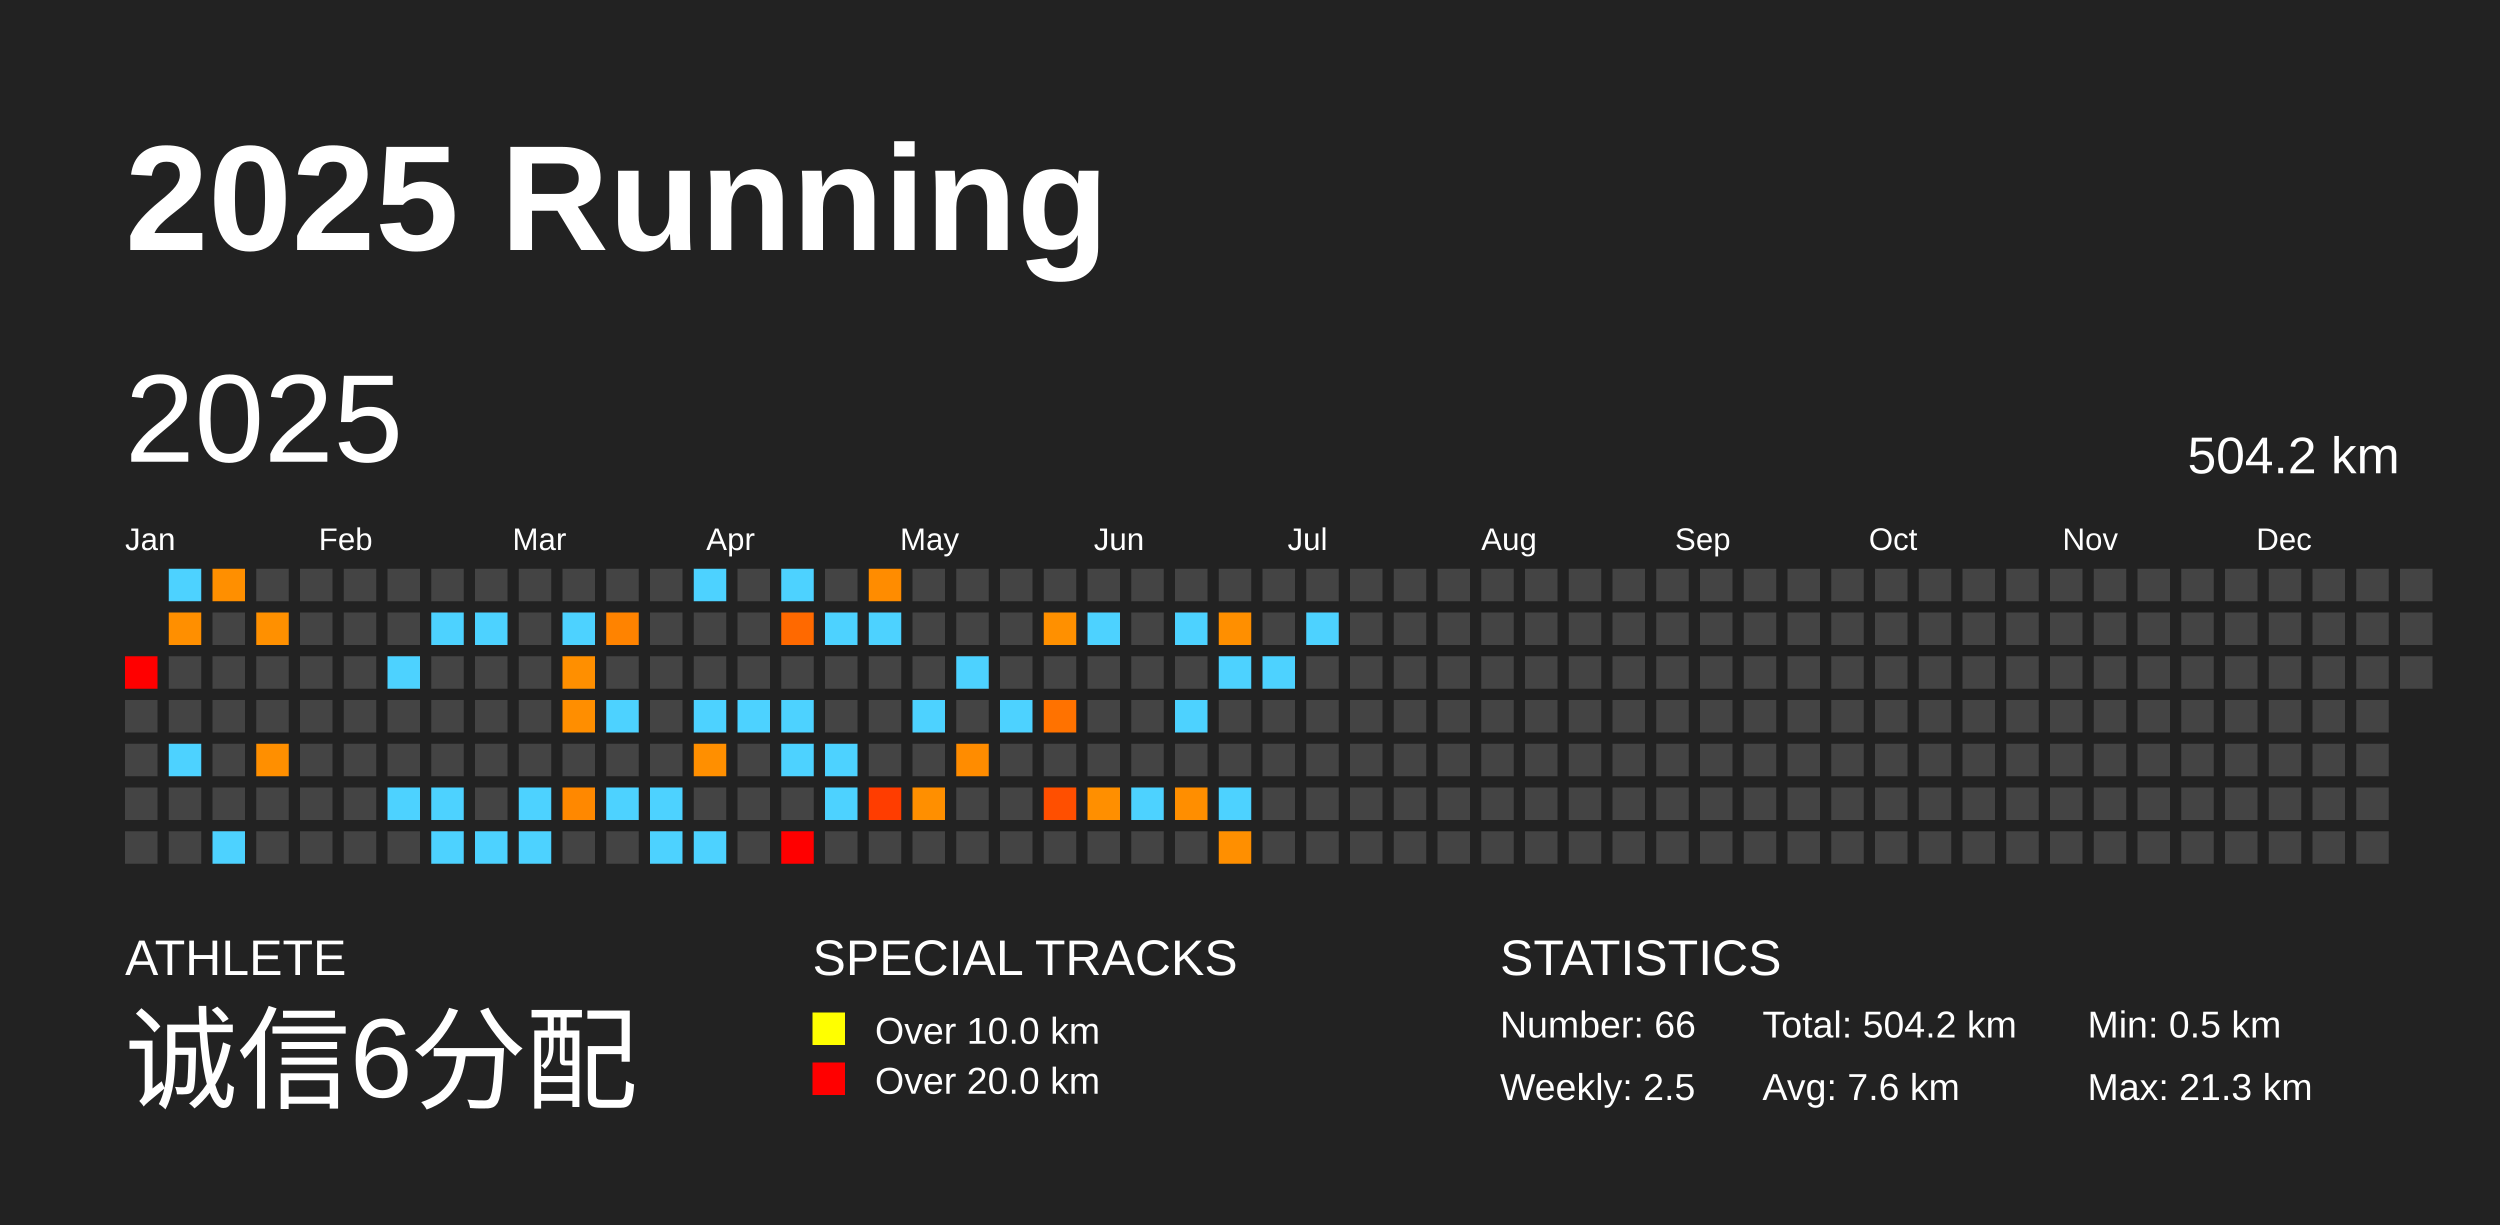
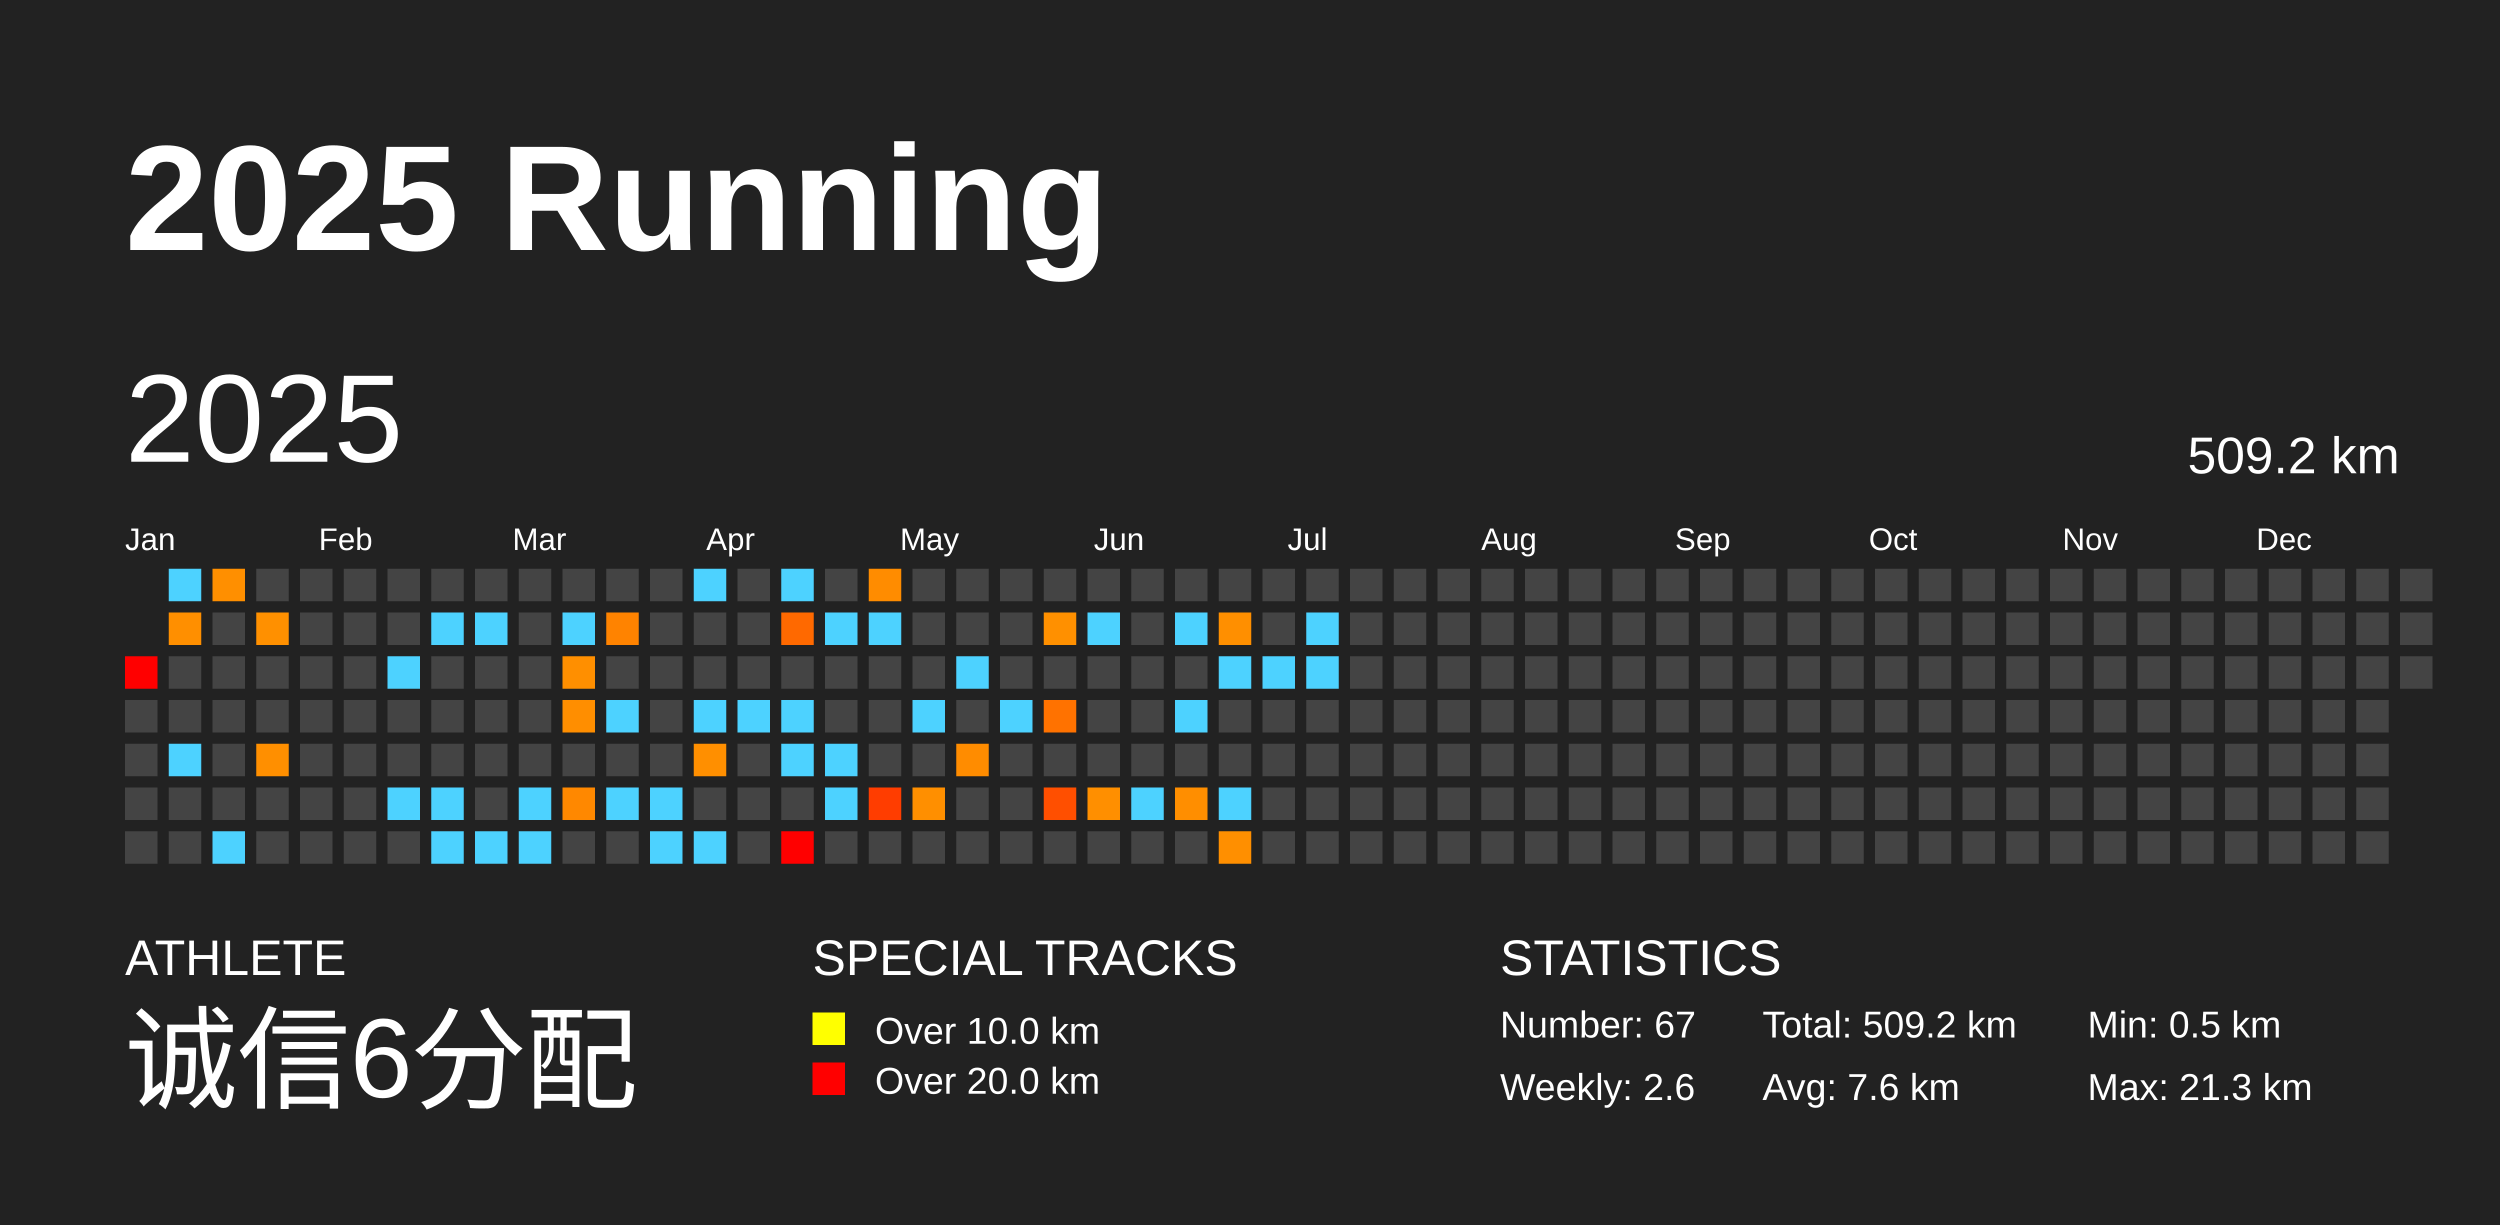
<svg xmlns="http://www.w3.org/2000/svg" baseProfile="full" height="98mm" version="1.1" viewBox="0,0,200,98" width="200mm">
  <defs />
  <rect fill="#222222" height="98" width="200" x="0" y="0" />
  <text fill="#FFFFFF" style="font-size:12px; font-family:Arial; font-weight:bold;" x="10" y="20">2025 Running</text>
  <text fill="#FFFFFF" style="font-size:4px; font-family:Arial" x="10" y="78">ATHLETE</text>
  <text fill="#FFFFFF" style="font-size:9px; font-family:Arial" x="10" y="88">诚信6分配</text>
  <text fill="#FFFFFF" style="font-size:4px; font-family:Arial" x="65" y="78">SPECIAL TRACKS</text>
  <rect fill="yellow" height="2.6" width="2.6" x="65" y="81" />
  <text fill="#FFFFFF" style="font-size:3px; font-family:Arial" x="70" y="83.5">Over 10.0 km</text>
  <rect fill="red" height="2.6" width="2.6" x="65" y="85" />
  <text fill="#FFFFFF" style="font-size:3px; font-family:Arial" x="70" y="87.5">Over 20.0 km</text>
  <text fill="#FFFFFF" style="font-size:4px; font-family:Arial" x="120" y="78">STATISTICS</text>
-   <text fill="#FFFFFF" style="font-size:3px; font-family:Arial" x="120" y="83">Number: 66</text>
-   <text fill="#FFFFFF" style="font-size:3px; font-family:Arial" x="120" y="88">Weekly: 2.5</text>
-   <text fill="#FFFFFF" style="font-size:3px; font-family:Arial" x="141" y="83">Total: 504.2 km</text>
+   <text fill="#FFFFFF" style="font-size:3px; font-family:Arial" x="120" y="83">Number: 67</text>
+   <text fill="#FFFFFF" style="font-size:3px; font-family:Arial" x="120" y="88">Weekly: 2.6</text>
+   <text fill="#FFFFFF" style="font-size:3px; font-family:Arial" x="141" y="83">Total: 509.2 km</text>
  <text fill="#FFFFFF" style="font-size:3px; font-family:Arial" x="141" y="88">Avg: 7.6 km</text>
  <text fill="#FFFFFF" style="font-size:3px; font-family:Arial" x="167" y="83">Min: 0.5 km</text>
  <text fill="#FFFFFF" style="font-size:3px; font-family:Arial" x="167" y="88">Max: 21.3 km</text>
  <text dominant-baseline="hanging" fill="#FFFFFF" style="font-size:10.0px; font-family:Arial;" x="10" y="30">2025</text>
-   <text dominant-baseline="hanging" fill="#FFFFFF" style="font-size:4.125px; font-family:Arial;" x="175" y="35">504.2 km</text>
+   <text dominant-baseline="hanging" fill="#FFFFFF" style="font-size:4.125px; font-family:Arial;" x="175" y="35">509.2 km</text>
  <text fill="#FFFFFF" style="font-size:2.5px; font-family:Arial" x="10.0" y="44">Jan</text>
  <text fill="#FFFFFF" style="font-size:2.5px; font-family:Arial" x="25.5" y="44">Feb</text>
  <text fill="#FFFFFF" style="font-size:2.5px; font-family:Arial" x="41.0" y="44">Mar</text>
  <text fill="#FFFFFF" style="font-size:2.5px; font-family:Arial" x="56.5" y="44">Apr</text>
  <text fill="#FFFFFF" style="font-size:2.5px; font-family:Arial" x="72.0" y="44">May</text>
  <text fill="#FFFFFF" style="font-size:2.5px; font-family:Arial" x="87.5" y="44">Jun</text>
  <text fill="#FFFFFF" style="font-size:2.5px; font-family:Arial" x="103.0" y="44">Jul</text>
  <text fill="#FFFFFF" style="font-size:2.5px; font-family:Arial" x="118.5" y="44">Aug</text>
  <text fill="#FFFFFF" style="font-size:2.5px; font-family:Arial" x="134.0" y="44">Sep</text>
  <text fill="#FFFFFF" style="font-size:2.5px; font-family:Arial" x="149.5" y="44">Oct</text>
  <text fill="#FFFFFF" style="font-size:2.5px; font-family:Arial" x="165.0" y="44">Nov</text>
  <text fill="#FFFFFF" style="font-size:2.5px; font-family:Arial" x="180.5" y="44">Dec</text>
  <rect fill="red" height="2.6" width="2.6" x="10.0" y="52.5" />
  <rect fill="#444444" height="2.6" width="2.6" x="10.0" y="56.0" />
  <rect fill="#444444" height="2.6" width="2.6" x="10.0" y="59.5" />
  <rect fill="#444444" height="2.6" width="2.6" x="10.0" y="63.0" />
  <rect fill="#444444" height="2.6" width="2.6" x="10.0" y="66.5" />
  <rect fill="#4dd2ff" height="2.6" width="2.6" x="13.5" y="45.5" />
  <rect fill="#ff8f00" height="2.6" width="2.6" x="13.5" y="49.0" />
  <rect fill="#444444" height="2.6" width="2.6" x="13.5" y="52.5" />
  <rect fill="#444444" height="2.6" width="2.6" x="13.5" y="56.0" />
  <rect fill="#4dd2ff" height="2.6" width="2.6" x="13.5" y="59.5" />
  <rect fill="#444444" height="2.6" width="2.6" x="13.5" y="63.0" />
  <rect fill="#444444" height="2.6" width="2.6" x="13.5" y="66.5" />
  <rect fill="#ff8f00" height="2.6" width="2.6" x="17.0" y="45.5" />
  <rect fill="#444444" height="2.6" width="2.6" x="17.0" y="49.0" />
  <rect fill="#444444" height="2.6" width="2.6" x="17.0" y="52.5" />
  <rect fill="#444444" height="2.6" width="2.6" x="17.0" y="56.0" />
  <rect fill="#444444" height="2.6" width="2.6" x="17.0" y="59.5" />
  <rect fill="#444444" height="2.6" width="2.6" x="17.0" y="63.0" />
  <rect fill="#4dd2ff" height="2.6" width="2.6" x="17.0" y="66.5" />
  <rect fill="#444444" height="2.6" width="2.6" x="20.5" y="45.5" />
  <rect fill="#ff9000" height="2.6" width="2.6" x="20.5" y="49.0" />
  <rect fill="#444444" height="2.6" width="2.6" x="20.5" y="52.5" />
  <rect fill="#444444" height="2.6" width="2.6" x="20.5" y="56.0" />
  <rect fill="#ff8f00" height="2.6" width="2.6" x="20.5" y="59.5" />
  <rect fill="#444444" height="2.6" width="2.6" x="20.5" y="63.0" />
  <rect fill="#444444" height="2.6" width="2.6" x="20.5" y="66.5" />
  <rect fill="#444444" height="2.6" width="2.6" x="24.0" y="45.5" />
  <rect fill="#444444" height="2.6" width="2.6" x="24.0" y="49.0" />
  <rect fill="#444444" height="2.6" width="2.6" x="24.0" y="52.5" />
  <rect fill="#444444" height="2.6" width="2.6" x="24.0" y="56.0" />
  <rect fill="#444444" height="2.6" width="2.6" x="24.0" y="59.5" />
  <rect fill="#444444" height="2.6" width="2.6" x="24.0" y="63.0" />
  <rect fill="#444444" height="2.6" width="2.6" x="24.0" y="66.5" />
  <rect fill="#444444" height="2.6" width="2.6" x="27.5" y="45.5" />
  <rect fill="#444444" height="2.6" width="2.6" x="27.5" y="49.0" />
  <rect fill="#444444" height="2.6" width="2.6" x="27.5" y="52.5" />
  <rect fill="#444444" height="2.6" width="2.6" x="27.5" y="56.0" />
  <rect fill="#444444" height="2.6" width="2.6" x="27.5" y="59.5" />
  <rect fill="#444444" height="2.6" width="2.6" x="27.5" y="63.0" />
  <rect fill="#444444" height="2.6" width="2.6" x="27.5" y="66.5" />
  <rect fill="#444444" height="2.6" width="2.6" x="31.0" y="45.5" />
  <rect fill="#444444" height="2.6" width="2.6" x="31.0" y="49.0" />
  <rect fill="#4dd2ff" height="2.6" width="2.6" x="31.0" y="52.5" />
  <rect fill="#444444" height="2.6" width="2.6" x="31.0" y="56.0" />
  <rect fill="#444444" height="2.6" width="2.6" x="31.0" y="59.5" />
  <rect fill="#4dd2ff" height="2.6" width="2.6" x="31.0" y="63.0" />
  <rect fill="#444444" height="2.6" width="2.6" x="31.0" y="66.5" />
  <rect fill="#444444" height="2.6" width="2.6" x="34.5" y="45.5" />
  <rect fill="#4dd2ff" height="2.6" width="2.6" x="34.5" y="49.0" />
  <rect fill="#444444" height="2.6" width="2.6" x="34.5" y="52.5" />
  <rect fill="#444444" height="2.6" width="2.6" x="34.5" y="56.0" />
  <rect fill="#444444" height="2.6" width="2.6" x="34.5" y="59.5" />
  <rect fill="#4dd2ff" height="2.6" width="2.6" x="34.5" y="63.0" />
  <rect fill="#4dd2ff" height="2.6" width="2.6" x="34.5" y="66.5" />
  <rect fill="#444444" height="2.6" width="2.6" x="38.0" y="45.5" />
  <rect fill="#4dd2ff" height="2.6" width="2.6" x="38.0" y="49.0" />
  <rect fill="#444444" height="2.6" width="2.6" x="38.0" y="52.5" />
  <rect fill="#444444" height="2.6" width="2.6" x="38.0" y="56.0" />
  <rect fill="#444444" height="2.6" width="2.6" x="38.0" y="59.5" />
  <rect fill="#444444" height="2.6" width="2.6" x="38.0" y="63.0" />
  <rect fill="#4dd2ff" height="2.6" width="2.6" x="38.0" y="66.5" />
  <rect fill="#444444" height="2.6" width="2.6" x="41.5" y="45.5" />
  <rect fill="#444444" height="2.6" width="2.6" x="41.5" y="49.0" />
  <rect fill="#444444" height="2.6" width="2.6" x="41.5" y="52.5" />
  <rect fill="#444444" height="2.6" width="2.6" x="41.5" y="56.0" />
  <rect fill="#444444" height="2.6" width="2.6" x="41.5" y="59.5" />
  <rect fill="#4dd2ff" height="2.6" width="2.6" x="41.5" y="63.0" />
  <rect fill="#4dd2ff" height="2.6" width="2.6" x="41.5" y="66.5" />
  <rect fill="#444444" height="2.6" width="2.6" x="45.0" y="45.5" />
  <rect fill="#4dd2ff" height="2.6" width="2.6" x="45.0" y="49.0" />
  <rect fill="#ff8f00" height="2.6" width="2.6" x="45.0" y="52.5" />
  <rect fill="#ff8e00" height="2.6" width="2.6" x="45.0" y="56.0" />
  <rect fill="#444444" height="2.6" width="2.6" x="45.0" y="59.5" />
  <rect fill="#ff8800" height="2.6" width="2.6" x="45.0" y="63.0" />
  <rect fill="#444444" height="2.6" width="2.6" x="45.0" y="66.5" />
  <rect fill="#444444" height="2.6" width="2.6" x="48.5" y="45.5" />
  <rect fill="#ff8300" height="2.6" width="2.6" x="48.5" y="49.0" />
  <rect fill="#444444" height="2.6" width="2.6" x="48.5" y="52.5" />
  <rect fill="#4dd2ff" height="2.6" width="2.6" x="48.5" y="56.0" />
  <rect fill="#444444" height="2.6" width="2.6" x="48.5" y="59.5" />
  <rect fill="#4dd2ff" height="2.6" width="2.6" x="48.5" y="63.0" />
  <rect fill="#444444" height="2.6" width="2.6" x="48.5" y="66.5" />
  <rect fill="#444444" height="2.6" width="2.6" x="52.0" y="45.5" />
  <rect fill="#444444" height="2.6" width="2.6" x="52.0" y="49.0" />
  <rect fill="#444444" height="2.6" width="2.6" x="52.0" y="52.5" />
  <rect fill="#444444" height="2.6" width="2.6" x="52.0" y="56.0" />
  <rect fill="#444444" height="2.6" width="2.6" x="52.0" y="59.5" />
  <rect fill="#4dd2ff" height="2.6" width="2.6" x="52.0" y="63.0" />
  <rect fill="#4dd2ff" height="2.6" width="2.6" x="52.0" y="66.5" />
  <rect fill="#4dd2ff" height="2.6" width="2.6" x="55.5" y="45.5" />
  <rect fill="#444444" height="2.6" width="2.6" x="55.5" y="49.0" />
  <rect fill="#444444" height="2.6" width="2.6" x="55.5" y="52.5" />
  <rect fill="#4dd2ff" height="2.6" width="2.6" x="55.5" y="56.0" />
  <rect fill="#ff8f00" height="2.6" width="2.6" x="55.5" y="59.5" />
  <rect fill="#444444" height="2.6" width="2.6" x="55.5" y="63.0" />
  <rect fill="#4dd2ff" height="2.6" width="2.6" x="55.5" y="66.5" />
  <rect fill="#444444" height="2.6" width="2.6" x="59.0" y="45.5" />
  <rect fill="#444444" height="2.6" width="2.6" x="59.0" y="49.0" />
  <rect fill="#444444" height="2.6" width="2.6" x="59.0" y="52.5" />
  <rect fill="#4dd2ff" height="2.6" width="2.6" x="59.0" y="56.0" />
  <rect fill="#444444" height="2.6" width="2.6" x="59.0" y="59.5" />
  <rect fill="#444444" height="2.6" width="2.6" x="59.0" y="63.0" />
  <rect fill="#444444" height="2.6" width="2.6" x="59.0" y="66.5" />
  <rect fill="#4dd2ff" height="2.6" width="2.6" x="62.5" y="45.5" />
  <rect fill="#ff6900" height="2.6" width="2.6" x="62.5" y="49.0" />
  <rect fill="#444444" height="2.6" width="2.6" x="62.5" y="52.5" />
  <rect fill="#4dd2ff" height="2.6" width="2.6" x="62.5" y="56.0" />
  <rect fill="#4dd2ff" height="2.6" width="2.6" x="62.5" y="59.5" />
  <rect fill="#444444" height="2.6" width="2.6" x="62.5" y="63.0" />
  <rect fill="red" height="2.6" width="2.6" x="62.5" y="66.5" />
  <rect fill="#444444" height="2.6" width="2.6" x="66.0" y="45.5" />
  <rect fill="#4dd2ff" height="2.6" width="2.6" x="66.0" y="49.0" />
  <rect fill="#444444" height="2.6" width="2.6" x="66.0" y="52.5" />
  <rect fill="#444444" height="2.6" width="2.6" x="66.0" y="56.0" />
  <rect fill="#4dd2ff" height="2.6" width="2.6" x="66.0" y="59.5" />
  <rect fill="#4dd2ff" height="2.6" width="2.6" x="66.0" y="63.0" />
  <rect fill="#444444" height="2.6" width="2.6" x="66.0" y="66.5" />
  <rect fill="#ff8c00" height="2.6" width="2.6" x="69.5" y="45.5" />
  <rect fill="#4dd2ff" height="2.6" width="2.6" x="69.5" y="49.0" />
  <rect fill="#444444" height="2.6" width="2.6" x="69.5" y="52.5" />
  <rect fill="#444444" height="2.6" width="2.6" x="69.5" y="56.0" />
  <rect fill="#444444" height="2.6" width="2.6" x="69.5" y="59.5" />
  <rect fill="#ff3d00" height="2.6" width="2.6" x="69.5" y="63.0" />
  <rect fill="#444444" height="2.6" width="2.6" x="69.5" y="66.5" />
  <rect fill="#444444" height="2.6" width="2.6" x="73.0" y="45.5" />
  <rect fill="#444444" height="2.6" width="2.6" x="73.0" y="49.0" />
  <rect fill="#444444" height="2.6" width="2.6" x="73.0" y="52.5" />
  <rect fill="#4dd2ff" height="2.6" width="2.6" x="73.0" y="56.0" />
  <rect fill="#444444" height="2.6" width="2.6" x="73.0" y="59.5" />
  <rect fill="#ff8f00" height="2.6" width="2.6" x="73.0" y="63.0" />
  <rect fill="#444444" height="2.6" width="2.6" x="73.0" y="66.5" />
  <rect fill="#444444" height="2.6" width="2.6" x="76.5" y="45.5" />
  <rect fill="#444444" height="2.6" width="2.6" x="76.5" y="49.0" />
  <rect fill="#4dd2ff" height="2.6" width="2.6" x="76.5" y="52.5" />
  <rect fill="#444444" height="2.6" width="2.6" x="76.5" y="56.0" />
  <rect fill="#ff8c00" height="2.6" width="2.6" x="76.5" y="59.5" />
  <rect fill="#444444" height="2.6" width="2.6" x="76.5" y="63.0" />
  <rect fill="#444444" height="2.6" width="2.6" x="76.5" y="66.5" />
  <rect fill="#444444" height="2.6" width="2.6" x="80.0" y="45.5" />
  <rect fill="#444444" height="2.6" width="2.6" x="80.0" y="49.0" />
  <rect fill="#444444" height="2.6" width="2.6" x="80.0" y="52.5" />
  <rect fill="#4dd2ff" height="2.6" width="2.6" x="80.0" y="56.0" />
  <rect fill="#444444" height="2.6" width="2.6" x="80.0" y="59.5" />
  <rect fill="#444444" height="2.6" width="2.6" x="80.0" y="63.0" />
  <rect fill="#444444" height="2.6" width="2.6" x="80.0" y="66.5" />
  <rect fill="#444444" height="2.6" width="2.6" x="83.5" y="45.5" />
  <rect fill="#ff9000" height="2.6" width="2.6" x="83.5" y="49.0" />
  <rect fill="#444444" height="2.6" width="2.6" x="83.5" y="52.5" />
  <rect fill="#ff7200" height="2.6" width="2.6" x="83.5" y="56.0" />
  <rect fill="#444444" height="2.6" width="2.6" x="83.5" y="59.5" />
  <rect fill="#ff4f00" height="2.6" width="2.6" x="83.5" y="63.0" />
  <rect fill="#444444" height="2.6" width="2.6" x="83.5" y="66.5" />
  <rect fill="#444444" height="2.6" width="2.6" x="87.0" y="45.5" />
  <rect fill="#4dd2ff" height="2.6" width="2.6" x="87.0" y="49.0" />
  <rect fill="#444444" height="2.6" width="2.6" x="87.0" y="52.5" />
  <rect fill="#444444" height="2.6" width="2.6" x="87.0" y="56.0" />
  <rect fill="#444444" height="2.6" width="2.6" x="87.0" y="59.5" />
  <rect fill="#ff8f00" height="2.6" width="2.6" x="87.0" y="63.0" />
  <rect fill="#444444" height="2.6" width="2.6" x="87.0" y="66.5" />
  <rect fill="#444444" height="2.6" width="2.6" x="90.5" y="45.5" />
  <rect fill="#444444" height="2.6" width="2.6" x="90.5" y="49.0" />
  <rect fill="#444444" height="2.6" width="2.6" x="90.5" y="52.5" />
  <rect fill="#444444" height="2.6" width="2.6" x="90.5" y="56.0" />
  <rect fill="#444444" height="2.6" width="2.6" x="90.5" y="59.5" />
  <rect fill="#4dd2ff" height="2.6" width="2.6" x="90.5" y="63.0" />
  <rect fill="#444444" height="2.6" width="2.6" x="90.5" y="66.5" />
  <rect fill="#444444" height="2.6" width="2.6" x="94.0" y="45.5" />
  <rect fill="#4dd2ff" height="2.6" width="2.6" x="94.0" y="49.0" />
  <rect fill="#444444" height="2.6" width="2.6" x="94.0" y="52.5" />
  <rect fill="#4dd2ff" height="2.6" width="2.6" x="94.0" y="56.0" />
  <rect fill="#444444" height="2.6" width="2.6" x="94.0" y="59.5" />
  <rect fill="#ff8e00" height="2.6" width="2.6" x="94.0" y="63.0" />
  <rect fill="#444444" height="2.6" width="2.6" x="94.0" y="66.5" />
  <rect fill="#444444" height="2.6" width="2.6" x="97.5" y="45.5" />
  <rect fill="#ff8f00" height="2.6" width="2.6" x="97.5" y="49.0" />
  <rect fill="#4dd2ff" height="2.6" width="2.6" x="97.5" y="52.5" />
  <rect fill="#444444" height="2.6" width="2.6" x="97.5" y="56.0" />
  <rect fill="#444444" height="2.6" width="2.6" x="97.5" y="59.5" />
  <rect fill="#4dd2ff" height="2.6" width="2.6" x="97.5" y="63.0" />
  <rect fill="#ff8f00" height="2.6" width="2.6" x="97.5" y="66.5" />
  <rect fill="#444444" height="2.6" width="2.6" x="101.0" y="45.5" />
  <rect fill="#444444" height="2.6" width="2.6" x="101.0" y="49.0" />
  <rect fill="#4dd2ff" height="2.6" width="2.6" x="101.0" y="52.5" />
  <rect fill="#444444" height="2.6" width="2.6" x="101.0" y="56.0" />
  <rect fill="#444444" height="2.6" width="2.6" x="101.0" y="59.5" />
  <rect fill="#444444" height="2.6" width="2.6" x="101.0" y="63.0" />
  <rect fill="#444444" height="2.6" width="2.6" x="101.0" y="66.5" />
  <rect fill="#444444" height="2.6" width="2.6" x="104.5" y="45.5" />
  <rect fill="#4dd2ff" height="2.6" width="2.6" x="104.5" y="49.0" />
-   <rect fill="#444444" height="2.6" width="2.6" x="104.5" y="52.5" />
+   <rect fill="#4dd2ff" height="2.6" width="2.6" x="104.5" y="52.5" />
  <rect fill="#444444" height="2.6" width="2.6" x="104.5" y="56.0" />
  <rect fill="#444444" height="2.6" width="2.6" x="104.5" y="59.5" />
  <rect fill="#444444" height="2.6" width="2.6" x="104.5" y="63.0" />
  <rect fill="#444444" height="2.6" width="2.6" x="104.5" y="66.5" />
  <rect fill="#444444" height="2.6" width="2.6" x="108.0" y="45.5" />
  <rect fill="#444444" height="2.6" width="2.6" x="108.0" y="49.0" />
  <rect fill="#444444" height="2.6" width="2.6" x="108.0" y="52.5" />
  <rect fill="#444444" height="2.6" width="2.6" x="108.0" y="56.0" />
  <rect fill="#444444" height="2.6" width="2.6" x="108.0" y="59.5" />
  <rect fill="#444444" height="2.6" width="2.6" x="108.0" y="63.0" />
  <rect fill="#444444" height="2.6" width="2.6" x="108.0" y="66.5" />
  <rect fill="#444444" height="2.6" width="2.6" x="111.5" y="45.5" />
  <rect fill="#444444" height="2.6" width="2.6" x="111.5" y="49.0" />
  <rect fill="#444444" height="2.6" width="2.6" x="111.5" y="52.5" />
  <rect fill="#444444" height="2.6" width="2.6" x="111.5" y="56.0" />
  <rect fill="#444444" height="2.6" width="2.6" x="111.5" y="59.5" />
  <rect fill="#444444" height="2.6" width="2.6" x="111.5" y="63.0" />
  <rect fill="#444444" height="2.6" width="2.6" x="111.5" y="66.5" />
  <rect fill="#444444" height="2.6" width="2.6" x="115.0" y="45.5" />
  <rect fill="#444444" height="2.6" width="2.6" x="115.0" y="49.0" />
  <rect fill="#444444" height="2.6" width="2.6" x="115.0" y="52.5" />
  <rect fill="#444444" height="2.6" width="2.6" x="115.0" y="56.0" />
  <rect fill="#444444" height="2.6" width="2.6" x="115.0" y="59.5" />
  <rect fill="#444444" height="2.6" width="2.6" x="115.0" y="63.0" />
  <rect fill="#444444" height="2.6" width="2.6" x="115.0" y="66.5" />
  <rect fill="#444444" height="2.6" width="2.6" x="118.5" y="45.5" />
  <rect fill="#444444" height="2.6" width="2.6" x="118.5" y="49.0" />
  <rect fill="#444444" height="2.6" width="2.6" x="118.5" y="52.5" />
  <rect fill="#444444" height="2.6" width="2.6" x="118.5" y="56.0" />
  <rect fill="#444444" height="2.6" width="2.6" x="118.5" y="59.5" />
  <rect fill="#444444" height="2.6" width="2.6" x="118.5" y="63.0" />
  <rect fill="#444444" height="2.6" width="2.6" x="118.5" y="66.5" />
  <rect fill="#444444" height="2.6" width="2.6" x="122.0" y="45.5" />
  <rect fill="#444444" height="2.6" width="2.6" x="122.0" y="49.0" />
  <rect fill="#444444" height="2.6" width="2.6" x="122.0" y="52.5" />
  <rect fill="#444444" height="2.6" width="2.6" x="122.0" y="56.0" />
  <rect fill="#444444" height="2.6" width="2.6" x="122.0" y="59.5" />
  <rect fill="#444444" height="2.6" width="2.6" x="122.0" y="63.0" />
  <rect fill="#444444" height="2.6" width="2.6" x="122.0" y="66.5" />
  <rect fill="#444444" height="2.6" width="2.6" x="125.5" y="45.5" />
  <rect fill="#444444" height="2.6" width="2.6" x="125.5" y="49.0" />
  <rect fill="#444444" height="2.6" width="2.6" x="125.5" y="52.5" />
  <rect fill="#444444" height="2.6" width="2.6" x="125.5" y="56.0" />
  <rect fill="#444444" height="2.6" width="2.6" x="125.5" y="59.5" />
  <rect fill="#444444" height="2.6" width="2.6" x="125.5" y="63.0" />
  <rect fill="#444444" height="2.6" width="2.6" x="125.5" y="66.5" />
  <rect fill="#444444" height="2.6" width="2.6" x="129.0" y="45.5" />
  <rect fill="#444444" height="2.6" width="2.6" x="129.0" y="49.0" />
  <rect fill="#444444" height="2.6" width="2.6" x="129.0" y="52.5" />
  <rect fill="#444444" height="2.6" width="2.6" x="129.0" y="56.0" />
  <rect fill="#444444" height="2.6" width="2.6" x="129.0" y="59.5" />
  <rect fill="#444444" height="2.6" width="2.6" x="129.0" y="63.0" />
  <rect fill="#444444" height="2.6" width="2.6" x="129.0" y="66.5" />
  <rect fill="#444444" height="2.6" width="2.6" x="132.5" y="45.5" />
  <rect fill="#444444" height="2.6" width="2.6" x="132.5" y="49.0" />
  <rect fill="#444444" height="2.6" width="2.6" x="132.5" y="52.5" />
  <rect fill="#444444" height="2.6" width="2.6" x="132.5" y="56.0" />
  <rect fill="#444444" height="2.6" width="2.6" x="132.5" y="59.5" />
  <rect fill="#444444" height="2.6" width="2.6" x="132.5" y="63.0" />
  <rect fill="#444444" height="2.6" width="2.6" x="132.5" y="66.5" />
  <rect fill="#444444" height="2.6" width="2.6" x="136.0" y="45.5" />
  <rect fill="#444444" height="2.6" width="2.6" x="136.0" y="49.0" />
  <rect fill="#444444" height="2.6" width="2.6" x="136.0" y="52.5" />
  <rect fill="#444444" height="2.6" width="2.6" x="136.0" y="56.0" />
  <rect fill="#444444" height="2.6" width="2.6" x="136.0" y="59.5" />
  <rect fill="#444444" height="2.6" width="2.6" x="136.0" y="63.0" />
  <rect fill="#444444" height="2.6" width="2.6" x="136.0" y="66.5" />
  <rect fill="#444444" height="2.6" width="2.6" x="139.5" y="45.5" />
  <rect fill="#444444" height="2.6" width="2.6" x="139.5" y="49.0" />
  <rect fill="#444444" height="2.6" width="2.6" x="139.5" y="52.5" />
  <rect fill="#444444" height="2.6" width="2.6" x="139.5" y="56.0" />
  <rect fill="#444444" height="2.6" width="2.6" x="139.5" y="59.5" />
  <rect fill="#444444" height="2.6" width="2.6" x="139.5" y="63.0" />
  <rect fill="#444444" height="2.6" width="2.6" x="139.5" y="66.5" />
  <rect fill="#444444" height="2.6" width="2.6" x="143.0" y="45.5" />
  <rect fill="#444444" height="2.6" width="2.6" x="143.0" y="49.0" />
  <rect fill="#444444" height="2.6" width="2.6" x="143.0" y="52.5" />
  <rect fill="#444444" height="2.6" width="2.6" x="143.0" y="56.0" />
  <rect fill="#444444" height="2.6" width="2.6" x="143.0" y="59.5" />
  <rect fill="#444444" height="2.6" width="2.6" x="143.0" y="63.0" />
  <rect fill="#444444" height="2.6" width="2.6" x="143.0" y="66.5" />
  <rect fill="#444444" height="2.6" width="2.6" x="146.5" y="45.5" />
  <rect fill="#444444" height="2.6" width="2.6" x="146.5" y="49.0" />
  <rect fill="#444444" height="2.6" width="2.6" x="146.5" y="52.5" />
  <rect fill="#444444" height="2.6" width="2.6" x="146.5" y="56.0" />
  <rect fill="#444444" height="2.6" width="2.6" x="146.5" y="59.5" />
  <rect fill="#444444" height="2.6" width="2.6" x="146.5" y="63.0" />
  <rect fill="#444444" height="2.6" width="2.6" x="146.5" y="66.5" />
  <rect fill="#444444" height="2.6" width="2.6" x="150.0" y="45.5" />
  <rect fill="#444444" height="2.6" width="2.6" x="150.0" y="49.0" />
  <rect fill="#444444" height="2.6" width="2.6" x="150.0" y="52.5" />
  <rect fill="#444444" height="2.6" width="2.6" x="150.0" y="56.0" />
  <rect fill="#444444" height="2.6" width="2.6" x="150.0" y="59.5" />
  <rect fill="#444444" height="2.6" width="2.6" x="150.0" y="63.0" />
  <rect fill="#444444" height="2.6" width="2.6" x="150.0" y="66.5" />
  <rect fill="#444444" height="2.6" width="2.6" x="153.5" y="45.5" />
  <rect fill="#444444" height="2.6" width="2.6" x="153.5" y="49.0" />
  <rect fill="#444444" height="2.6" width="2.6" x="153.5" y="52.5" />
  <rect fill="#444444" height="2.6" width="2.6" x="153.5" y="56.0" />
  <rect fill="#444444" height="2.6" width="2.6" x="153.5" y="59.5" />
  <rect fill="#444444" height="2.6" width="2.6" x="153.5" y="63.0" />
  <rect fill="#444444" height="2.6" width="2.6" x="153.5" y="66.5" />
  <rect fill="#444444" height="2.6" width="2.6" x="157.0" y="45.5" />
  <rect fill="#444444" height="2.6" width="2.6" x="157.0" y="49.0" />
  <rect fill="#444444" height="2.6" width="2.6" x="157.0" y="52.5" />
  <rect fill="#444444" height="2.6" width="2.6" x="157.0" y="56.0" />
  <rect fill="#444444" height="2.6" width="2.6" x="157.0" y="59.5" />
  <rect fill="#444444" height="2.6" width="2.6" x="157.0" y="63.0" />
  <rect fill="#444444" height="2.6" width="2.6" x="157.0" y="66.5" />
  <rect fill="#444444" height="2.6" width="2.6" x="160.5" y="45.5" />
  <rect fill="#444444" height="2.6" width="2.6" x="160.5" y="49.0" />
  <rect fill="#444444" height="2.6" width="2.6" x="160.5" y="52.5" />
  <rect fill="#444444" height="2.6" width="2.6" x="160.5" y="56.0" />
  <rect fill="#444444" height="2.6" width="2.6" x="160.5" y="59.5" />
  <rect fill="#444444" height="2.6" width="2.6" x="160.5" y="63.0" />
  <rect fill="#444444" height="2.6" width="2.6" x="160.5" y="66.5" />
  <rect fill="#444444" height="2.6" width="2.6" x="164.0" y="45.5" />
  <rect fill="#444444" height="2.6" width="2.6" x="164.0" y="49.0" />
  <rect fill="#444444" height="2.6" width="2.6" x="164.0" y="52.5" />
  <rect fill="#444444" height="2.6" width="2.6" x="164.0" y="56.0" />
  <rect fill="#444444" height="2.6" width="2.6" x="164.0" y="59.5" />
  <rect fill="#444444" height="2.6" width="2.6" x="164.0" y="63.0" />
  <rect fill="#444444" height="2.6" width="2.6" x="164.0" y="66.5" />
  <rect fill="#444444" height="2.6" width="2.6" x="167.5" y="45.5" />
  <rect fill="#444444" height="2.6" width="2.6" x="167.5" y="49.0" />
  <rect fill="#444444" height="2.6" width="2.6" x="167.5" y="52.5" />
  <rect fill="#444444" height="2.6" width="2.6" x="167.5" y="56.0" />
  <rect fill="#444444" height="2.6" width="2.6" x="167.5" y="59.5" />
  <rect fill="#444444" height="2.6" width="2.6" x="167.5" y="63.0" />
  <rect fill="#444444" height="2.6" width="2.6" x="167.5" y="66.5" />
  <rect fill="#444444" height="2.6" width="2.6" x="171.0" y="45.5" />
  <rect fill="#444444" height="2.6" width="2.6" x="171.0" y="49.0" />
  <rect fill="#444444" height="2.6" width="2.6" x="171.0" y="52.5" />
  <rect fill="#444444" height="2.6" width="2.6" x="171.0" y="56.0" />
  <rect fill="#444444" height="2.6" width="2.6" x="171.0" y="59.5" />
  <rect fill="#444444" height="2.6" width="2.6" x="171.0" y="63.0" />
  <rect fill="#444444" height="2.6" width="2.6" x="171.0" y="66.5" />
  <rect fill="#444444" height="2.6" width="2.6" x="174.5" y="45.5" />
  <rect fill="#444444" height="2.6" width="2.6" x="174.5" y="49.0" />
  <rect fill="#444444" height="2.6" width="2.6" x="174.5" y="52.5" />
  <rect fill="#444444" height="2.6" width="2.6" x="174.5" y="56.0" />
  <rect fill="#444444" height="2.6" width="2.6" x="174.5" y="59.5" />
  <rect fill="#444444" height="2.6" width="2.6" x="174.5" y="63.0" />
  <rect fill="#444444" height="2.6" width="2.6" x="174.5" y="66.5" />
  <rect fill="#444444" height="2.6" width="2.6" x="178.0" y="45.5" />
  <rect fill="#444444" height="2.6" width="2.6" x="178.0" y="49.0" />
  <rect fill="#444444" height="2.6" width="2.6" x="178.0" y="52.5" />
  <rect fill="#444444" height="2.6" width="2.6" x="178.0" y="56.0" />
  <rect fill="#444444" height="2.6" width="2.6" x="178.0" y="59.5" />
  <rect fill="#444444" height="2.6" width="2.6" x="178.0" y="63.0" />
  <rect fill="#444444" height="2.6" width="2.6" x="178.0" y="66.5" />
  <rect fill="#444444" height="2.6" width="2.6" x="181.5" y="45.5" />
  <rect fill="#444444" height="2.6" width="2.6" x="181.5" y="49.0" />
  <rect fill="#444444" height="2.6" width="2.6" x="181.5" y="52.5" />
  <rect fill="#444444" height="2.6" width="2.6" x="181.5" y="56.0" />
  <rect fill="#444444" height="2.6" width="2.6" x="181.5" y="59.5" />
  <rect fill="#444444" height="2.6" width="2.6" x="181.5" y="63.0" />
  <rect fill="#444444" height="2.6" width="2.6" x="181.5" y="66.5" />
  <rect fill="#444444" height="2.6" width="2.6" x="185.0" y="45.5" />
  <rect fill="#444444" height="2.6" width="2.6" x="185.0" y="49.0" />
  <rect fill="#444444" height="2.6" width="2.6" x="185.0" y="52.5" />
  <rect fill="#444444" height="2.6" width="2.6" x="185.0" y="56.0" />
  <rect fill="#444444" height="2.6" width="2.6" x="185.0" y="59.5" />
  <rect fill="#444444" height="2.6" width="2.6" x="185.0" y="63.0" />
  <rect fill="#444444" height="2.6" width="2.6" x="185.0" y="66.5" />
  <rect fill="#444444" height="2.6" width="2.6" x="188.5" y="45.5" />
  <rect fill="#444444" height="2.6" width="2.6" x="188.5" y="49.0" />
  <rect fill="#444444" height="2.6" width="2.6" x="188.5" y="52.5" />
  <rect fill="#444444" height="2.6" width="2.6" x="188.5" y="56.0" />
  <rect fill="#444444" height="2.6" width="2.6" x="188.5" y="59.5" />
  <rect fill="#444444" height="2.6" width="2.6" x="188.5" y="63.0" />
  <rect fill="#444444" height="2.6" width="2.6" x="188.5" y="66.5" />
  <rect fill="#444444" height="2.6" width="2.6" x="192.0" y="45.5" />
  <rect fill="#444444" height="2.6" width="2.6" x="192.0" y="49.0" />
  <rect fill="#444444" height="2.6" width="2.6" x="192.0" y="52.5" />
</svg>
